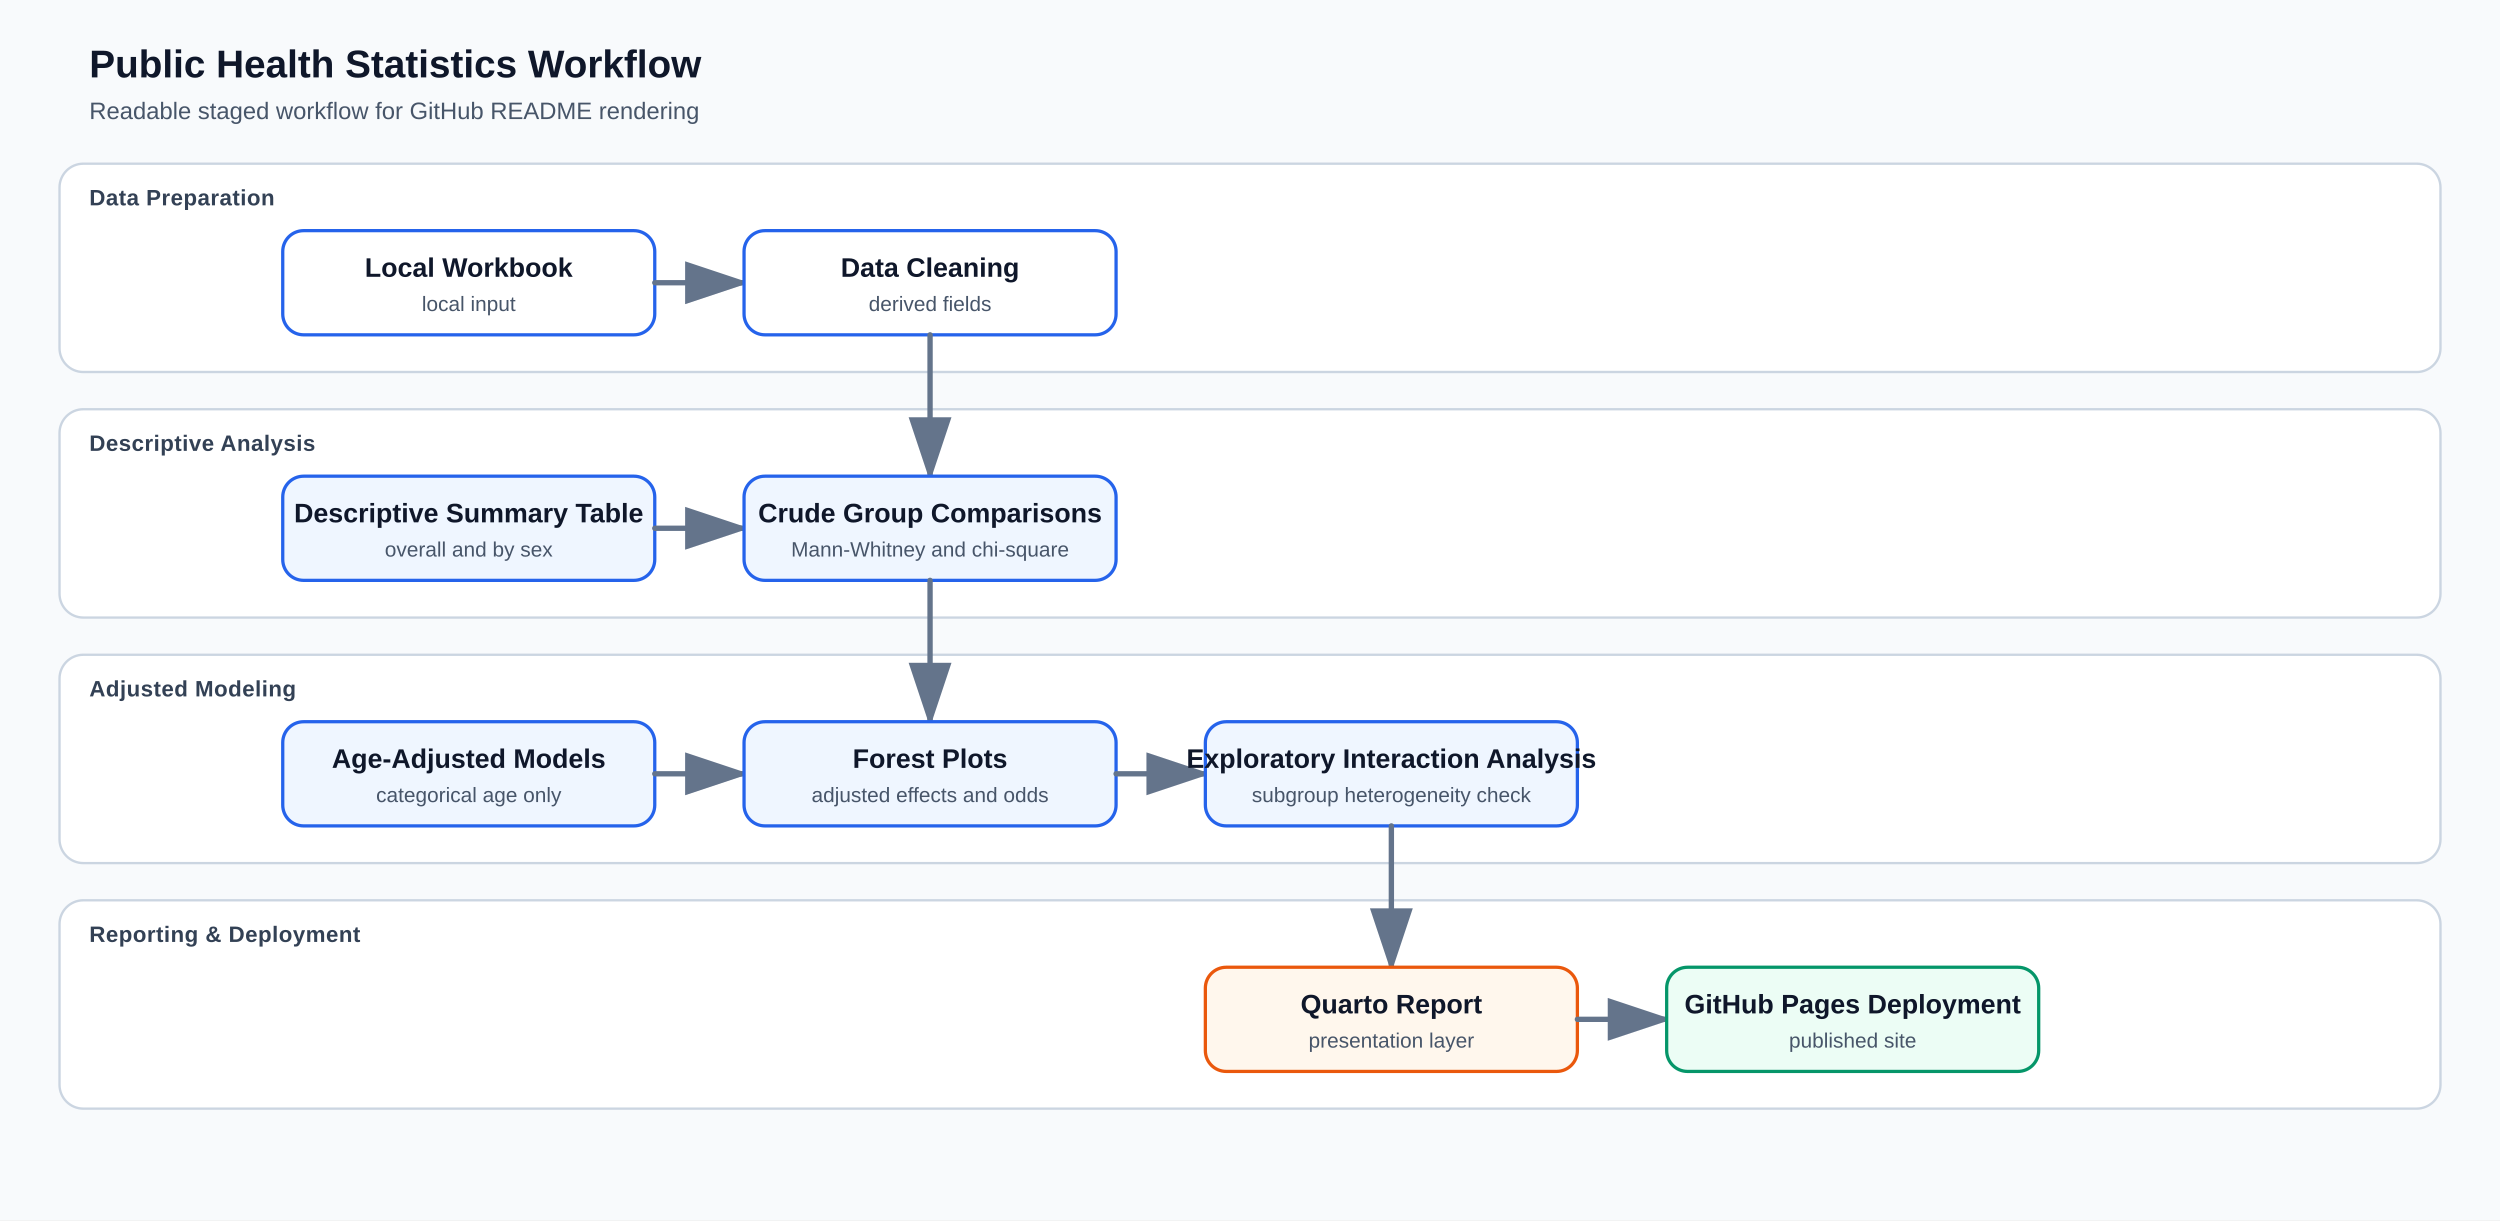
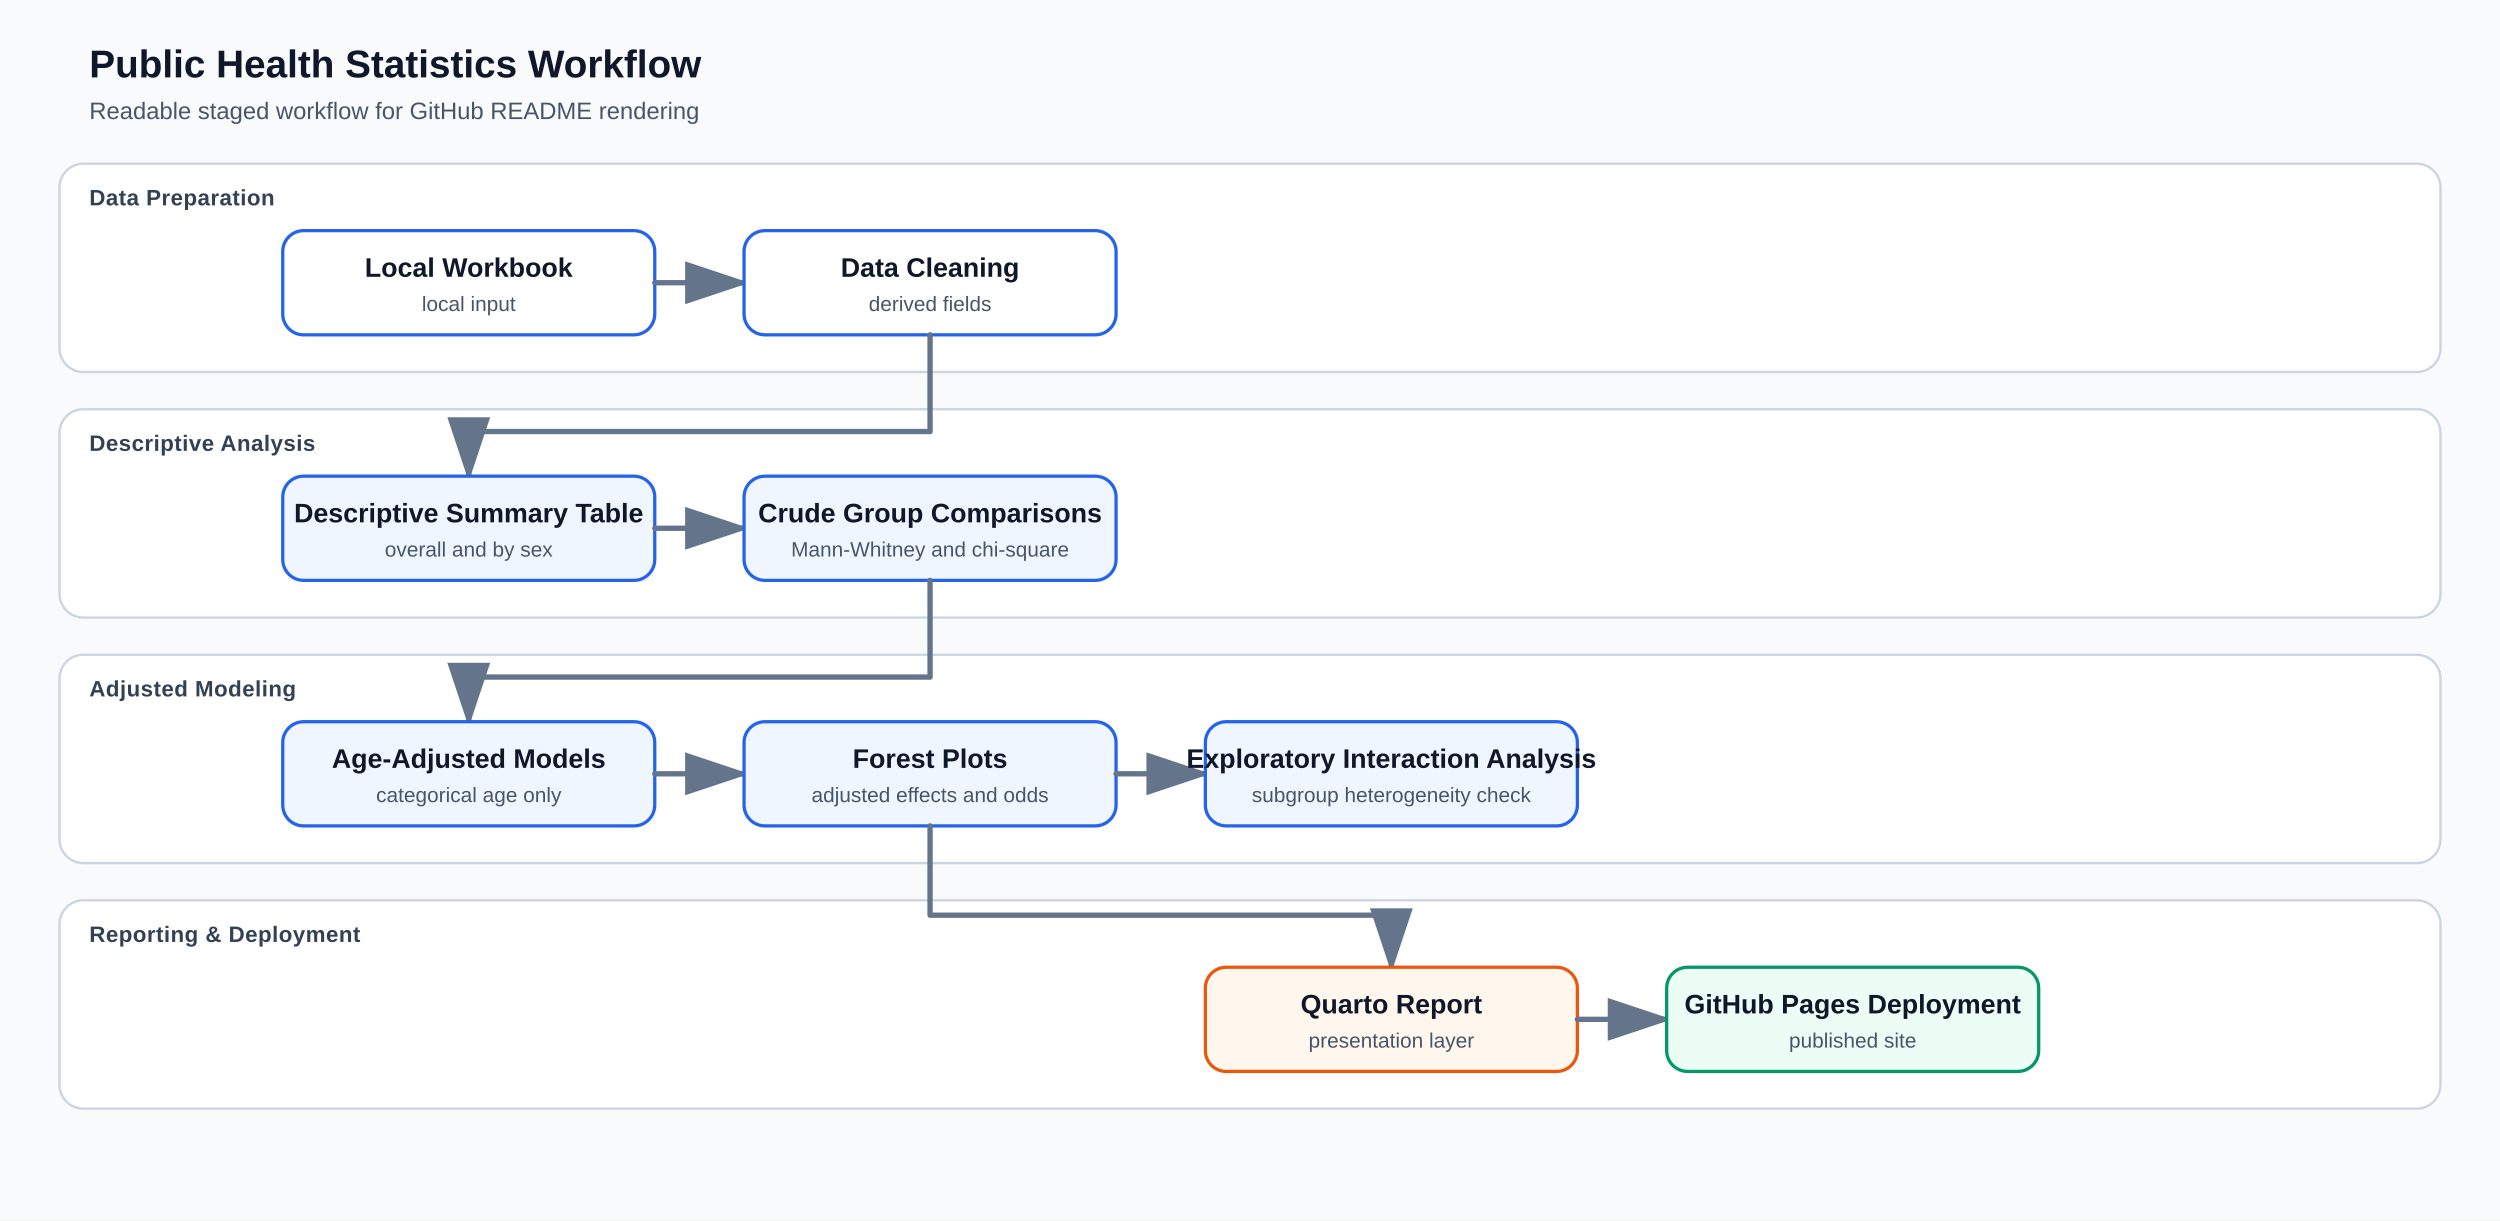
<svg xmlns="http://www.w3.org/2000/svg" width="1680" height="820" viewBox="0 0 1680 820" role="img" aria-labelledby="title desc">
  <defs>
    <style>
      .bg { fill: #f8fafc; }
      .group { fill: #ffffff; stroke: #cbd5e1; stroke-width: 1.6; }
      .step { fill: #ffffff; stroke: #2563eb; stroke-width: 2.2; }
      .analysis { fill: #eff6ff; stroke: #2563eb; stroke-width: 2.2; }
      .report { fill: #fff7ed; stroke: #ea580c; stroke-width: 2.2; }
      .deploy { fill: #ecfdf5; stroke: #059669; stroke-width: 2.2; }
      .title { fill: #0f172a; font: 700 26px Arial, sans-serif; }
      .subtitle { fill: #475569; font: 16px Arial, sans-serif; }
      .groupLabel { fill: #334155; font: 700 15px Arial, sans-serif; letter-spacing: 0.02em; }
      .label { fill: #0f172a; font: 700 18px Arial, sans-serif; }
      .small { fill: #475569; font: 14px Arial, sans-serif; }
      .arrow { stroke: #64748b; stroke-width: 3.6; fill: none; marker-end: url(#arrowhead); stroke-linecap: round; stroke-linejoin: round; }
    </style>
    <marker id="arrowhead" markerWidth="12" markerHeight="8" refX="11" refY="4" orient="auto">
      <path d="M0,0 L12,4 L0,8 Z" fill="#64748b" />
    </marker>
  </defs>
  <rect class="bg" x="0" y="0" width="1680" height="820" />
  <text class="title" x="60" y="52">Public Health Statistics Workflow</text>
  <text class="subtitle" x="60" y="80">Readable staged workflow for GitHub README rendering</text>
  <rect class="group" x="40" y="110" width="1600" height="140" rx="16" />
  <rect class="group" x="40" y="275" width="1600" height="140" rx="16" />
  <rect class="group" x="40" y="440" width="1600" height="140" rx="16" />
  <rect class="group" x="40" y="605" width="1600" height="140" rx="16" />
  <text class="groupLabel" x="60" y="138">Data Preparation</text>
  <text class="groupLabel" x="60" y="303">Descriptive Analysis</text>
  <text class="groupLabel" x="60" y="468">Adjusted Modeling</text>
  <text class="groupLabel" x="60" y="633">Reporting &amp; Deployment</text>
  <rect class="step" x="190" y="155" width="250" height="70" rx="14" />
  <text class="label" x="315" y="186" text-anchor="middle">Local Workbook</text>
  <text class="small" x="315" y="209" text-anchor="middle">local input</text>
  <path class="arrow" d="M440 190 H500" />
  <rect class="step" x="500" y="155" width="250" height="70" rx="14" />
  <text class="label" x="625" y="186" text-anchor="middle">Data Cleaning</text>
  <text class="small" x="625" y="209" text-anchor="middle">derived fields</text>
-   <path class="arrow" d="M625 225 V320" />
+   <path class="arrow" d="M625 225 V290 H315 V320" />
  <rect class="analysis" x="190" y="320" width="250" height="70" rx="14" />
  <text class="label" x="315" y="351" text-anchor="middle">Descriptive Summary Table</text>
  <text class="small" x="315" y="374" text-anchor="middle">overall and by sex</text>
  <path class="arrow" d="M440 355 H500" />
  <rect class="analysis" x="500" y="320" width="250" height="70" rx="14" />
  <text class="label" x="625" y="351" text-anchor="middle">Crude Group Comparisons</text>
  <text class="small" x="625" y="374" text-anchor="middle">Mann-Whitney and chi-square</text>
-   <path class="arrow" d="M625 390 V485" />
+   <path class="arrow" d="M625 390 V455 H315 V485" />
  <rect class="analysis" x="190" y="485" width="250" height="70" rx="14" />
  <text class="label" x="315" y="516" text-anchor="middle">Age-Adjusted Models</text>
  <text class="small" x="315" y="539" text-anchor="middle">categorical age only</text>
  <path class="arrow" d="M440 520 H500" />
  <rect class="analysis" x="500" y="485" width="250" height="70" rx="14" />
  <text class="label" x="625" y="516" text-anchor="middle">Forest Plots</text>
  <text class="small" x="625" y="539" text-anchor="middle">adjusted effects and odds</text>
  <path class="arrow" d="M750 520 H810" />
  <rect class="analysis" x="810" y="485" width="250" height="70" rx="14" />
  <text class="label" x="935" y="516" text-anchor="middle">Exploratory Interaction Analysis</text>
  <text class="small" x="935" y="539" text-anchor="middle">subgroup heterogeneity check</text>
-   <path class="arrow" d="M935 555 V650" />
+   <path class="arrow" d="M625 555 V615 H935 V650" />
  <rect class="report" x="810" y="650" width="250" height="70" rx="14" />
  <text class="label" x="935" y="681" text-anchor="middle">Quarto Report</text>
  <text class="small" x="935" y="704" text-anchor="middle">presentation layer</text>
  <path class="arrow" d="M1060 685 H1120" />
  <rect class="deploy" x="1120" y="650" width="250" height="70" rx="14" />
  <text class="label" x="1245" y="681" text-anchor="middle">GitHub Pages Deployment</text>
  <text class="small" x="1245" y="704" text-anchor="middle">published site</text>
</svg>
